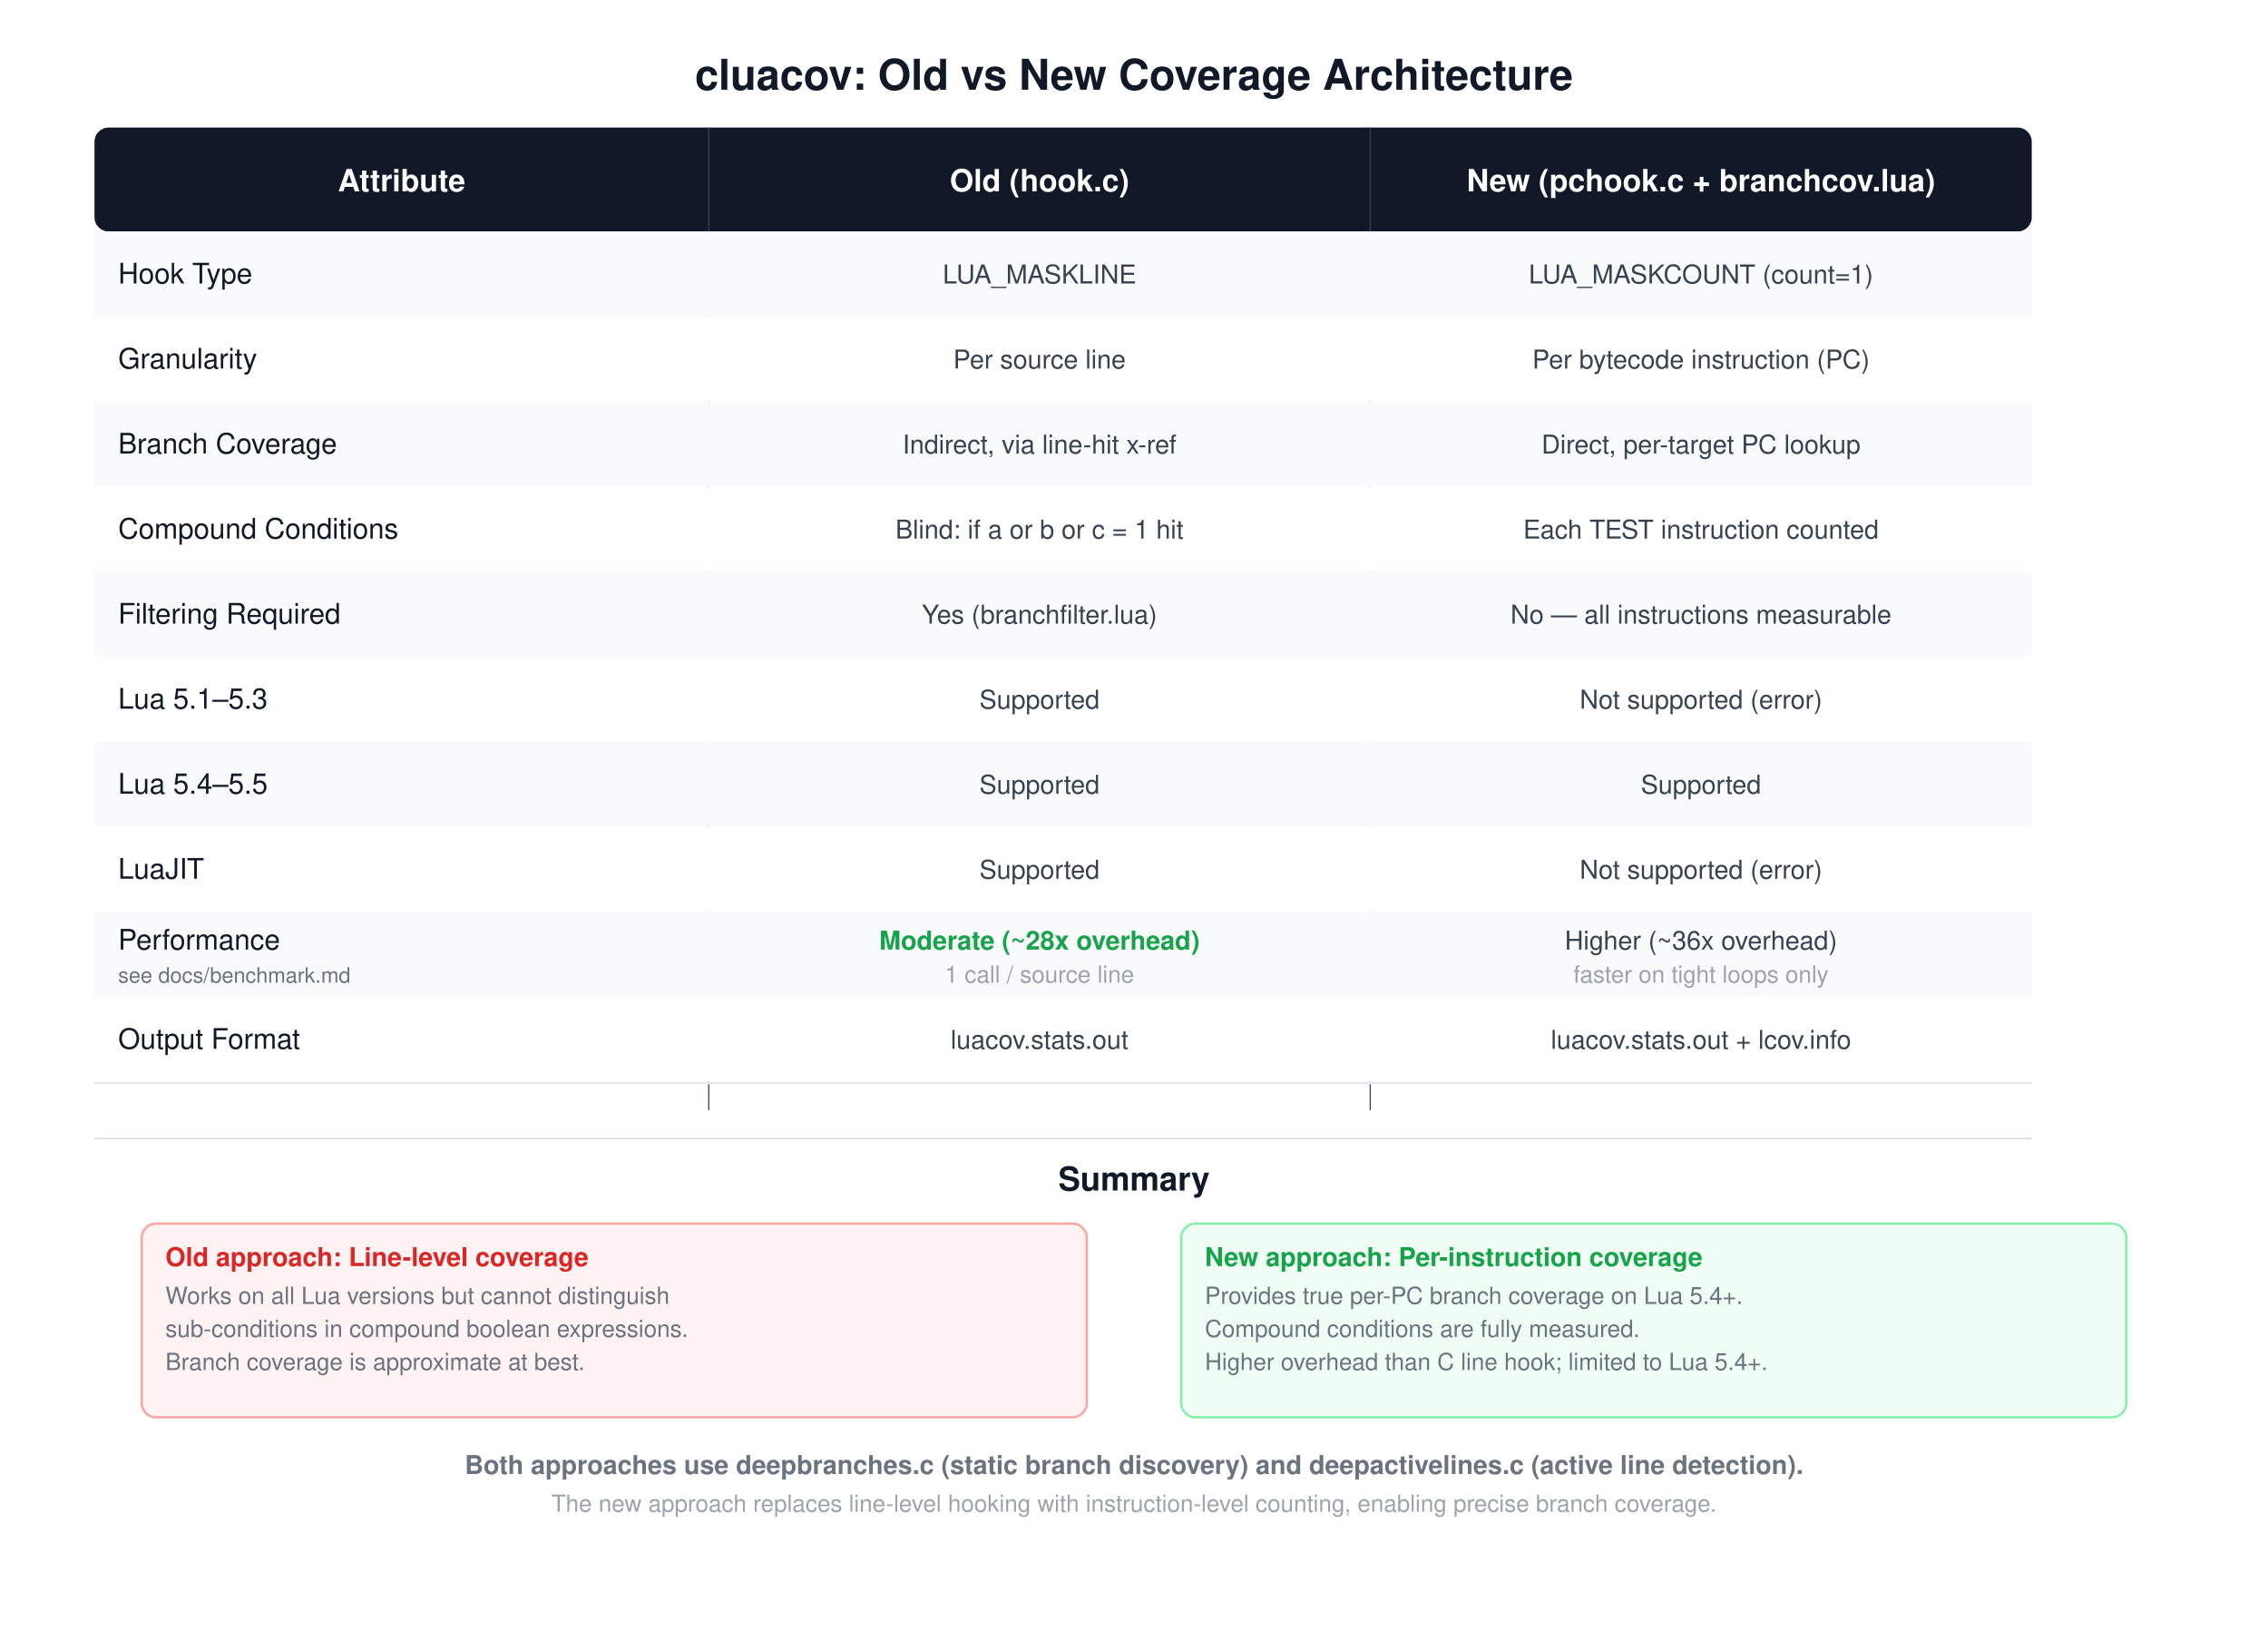
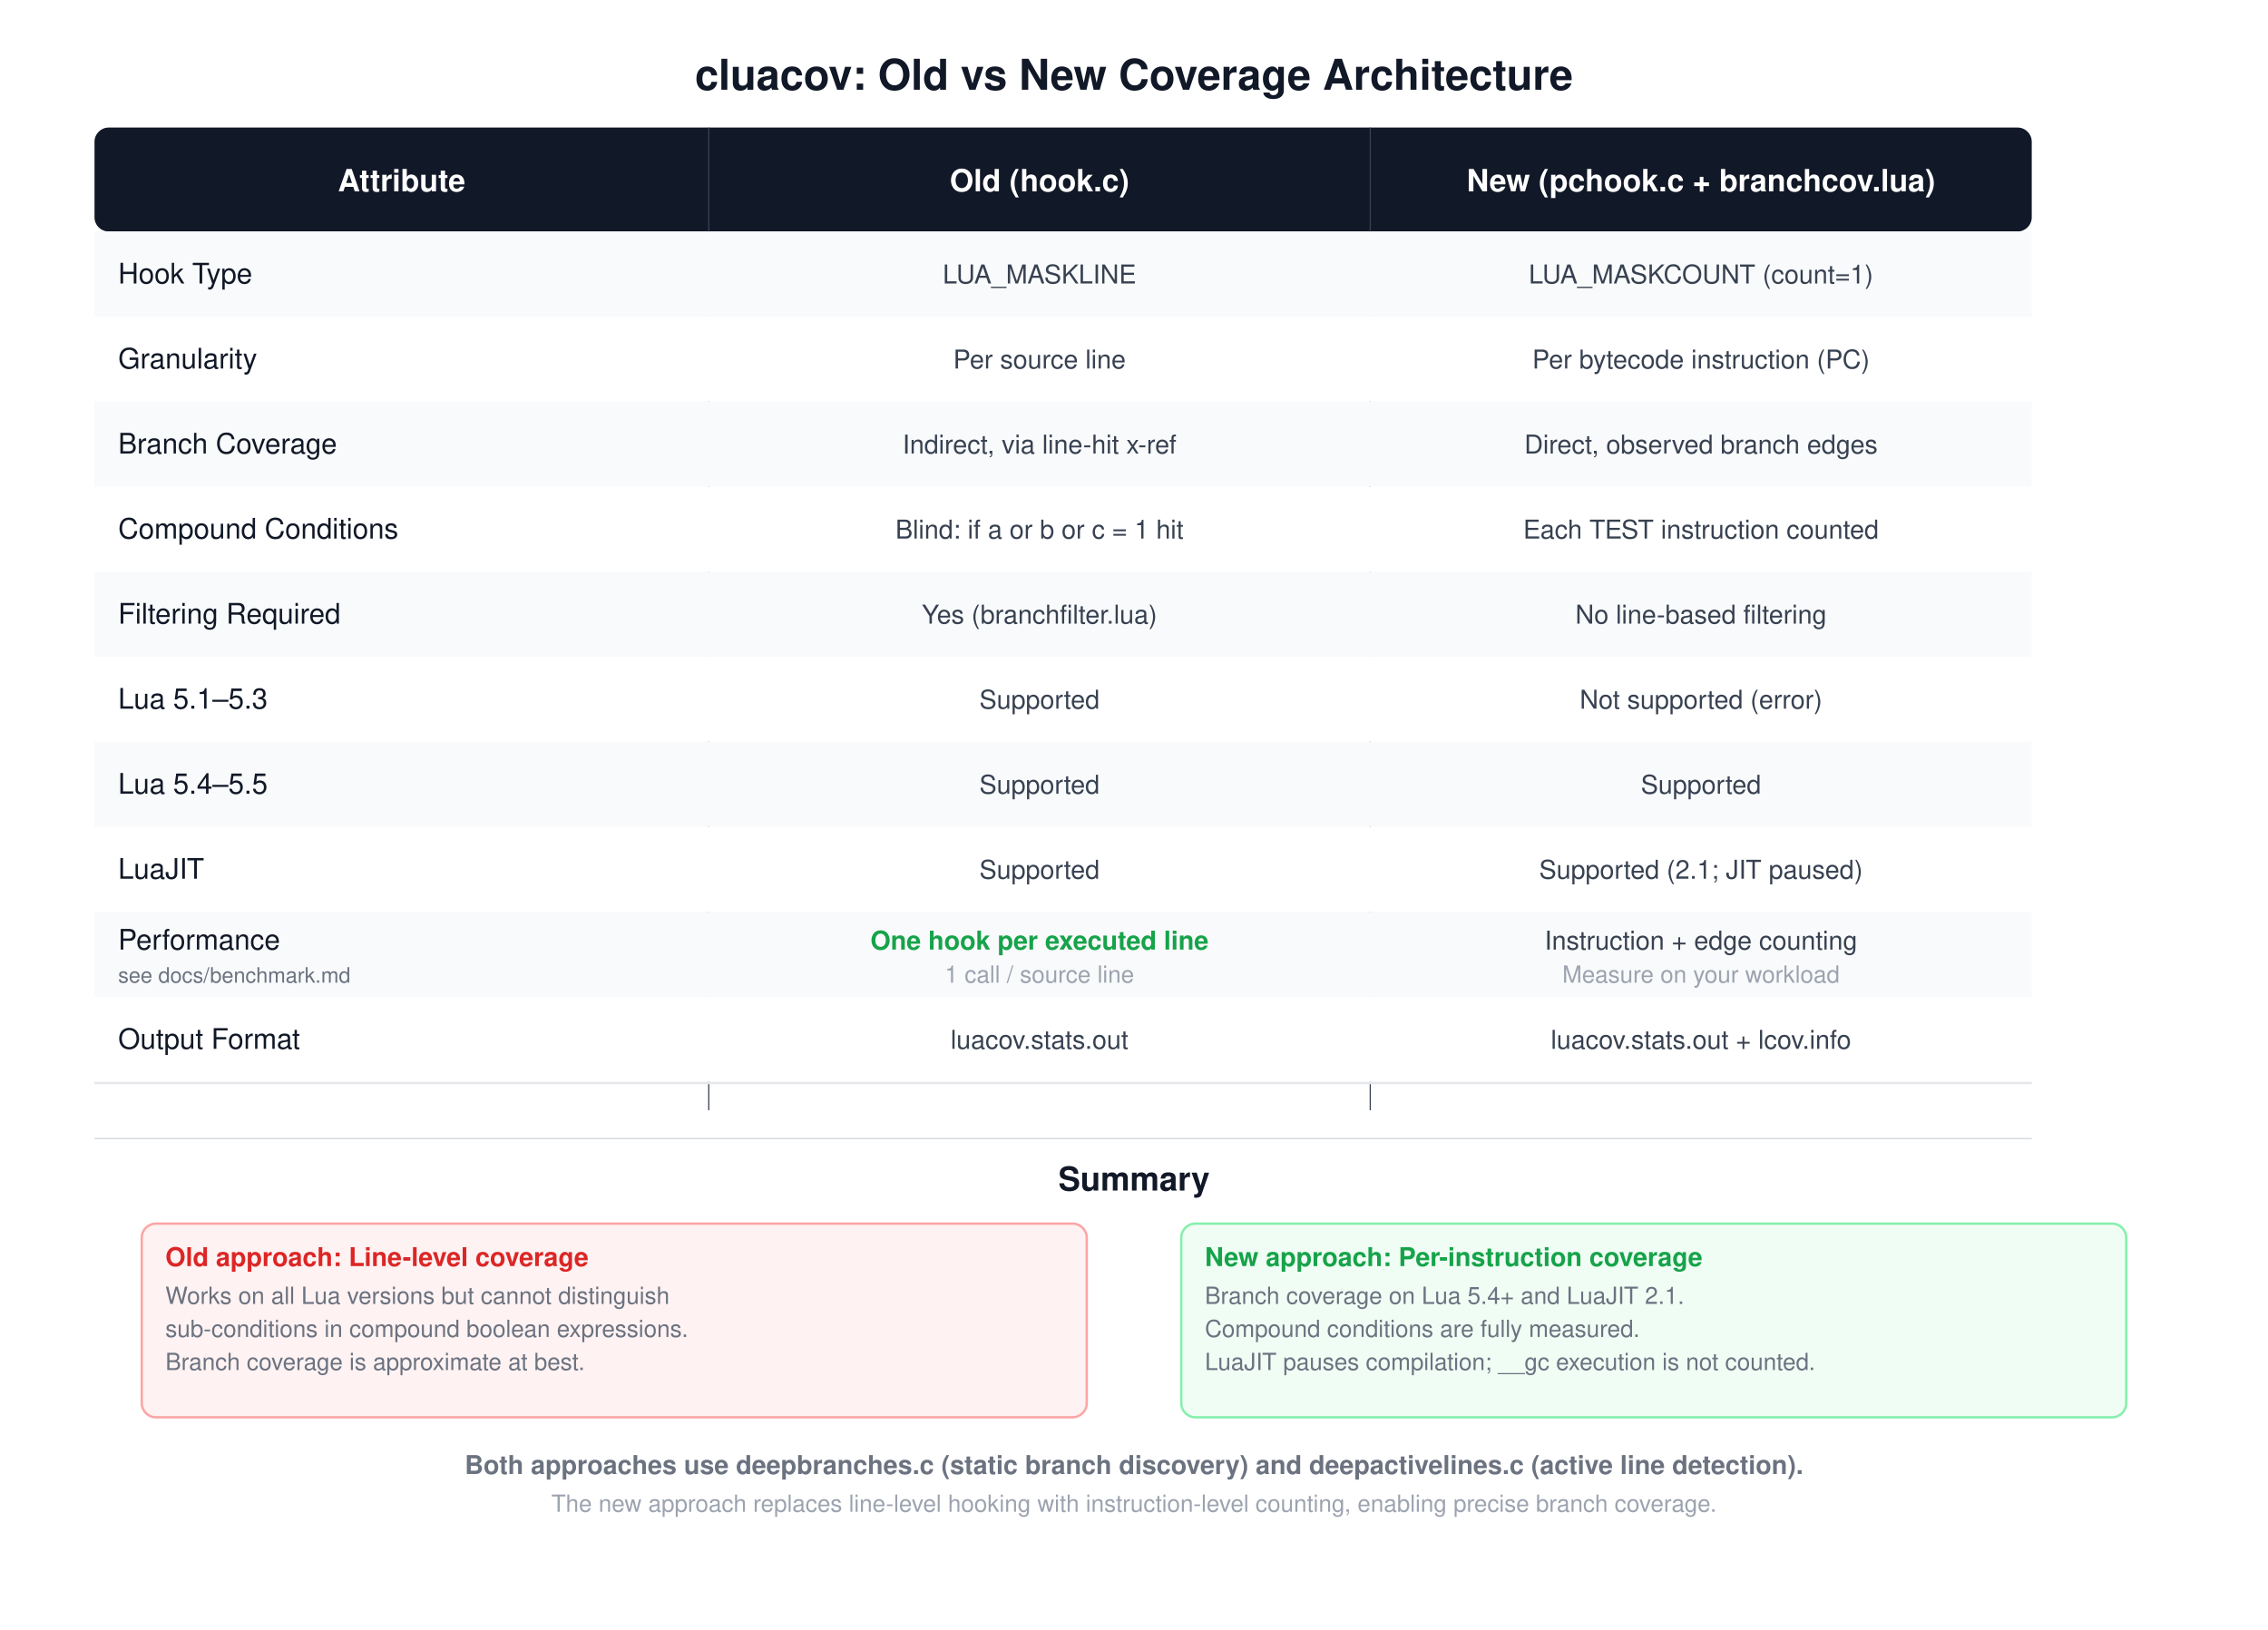
<svg xmlns="http://www.w3.org/2000/svg" viewBox="0 0 960 690" width="960" height="690">
  <style>
    text { font-family: 'Helvetica Neue', Helvetica, Arial, 'PingFang SC', 'Microsoft YaHei', 'Microsoft JhengHei', 'SimHei', sans-serif; }
  </style>
  <rect width="960" height="690" fill="#ffffff" />
  <text x="480" y="38" text-anchor="middle" font-size="18" font-weight="600" fill="#111827">cluacov: Old vs New Coverage Architecture</text>
  <rect x="40" y="54" width="820" height="44" rx="6" ry="6" fill="#111827" />
  <text x="170" y="81" text-anchor="middle" font-size="13" font-weight="600" fill="#ffffff">Attribute</text>
  <text x="440" y="81" text-anchor="middle" font-size="13" font-weight="600" fill="#ffffff">Old (hook.c)</text>
  <text x="720" y="81" text-anchor="middle" font-size="13" font-weight="600" fill="#ffffff">New (pchook.c + branchcov.lua)</text>
  <line x1="300" y1="54" x2="300" y2="470" stroke="#374151" stroke-width="0.5" />
  <line x1="580" y1="54" x2="580" y2="470" stroke="#374151" stroke-width="0.5" />
  <rect x="40" y="98" width="820" height="36" fill="#f9fafb" />
  <text x="50" y="120" font-size="12" fill="#111827">Hook Type</text>
  <text x="440" y="120" text-anchor="middle" font-size="11" fill="#374151">LUA_MASKLINE</text>
  <text x="720" y="120" text-anchor="middle" font-size="11" fill="#374151">LUA_MASKCOUNT (count=1)</text>
  <rect x="40" y="134" width="820" height="36" fill="#ffffff" />
  <text x="50" y="156" font-size="12" fill="#111827">Granularity</text>
  <text x="440" y="156" text-anchor="middle" font-size="11" fill="#374151">Per source line</text>
  <text x="720" y="156" text-anchor="middle" font-size="11" fill="#374151">Per bytecode instruction (PC)</text>
  <rect x="40" y="170" width="820" height="36" fill="#f9fafb" />
  <text x="50" y="192" font-size="12" fill="#111827">Branch Coverage</text>
  <text x="440" y="192" text-anchor="middle" font-size="11" fill="#374151">Indirect, via line-hit x-ref</text>
-   <text x="720" y="192" text-anchor="middle" font-size="11" fill="#374151">Direct, per-target PC lookup</text>
+   <text x="720" y="192" text-anchor="middle" font-size="11" fill="#374151">Direct, observed branch edges</text>
  <rect x="40" y="206" width="820" height="36" fill="#ffffff" />
  <text x="50" y="228" font-size="12" fill="#111827">Compound Conditions</text>
  <text x="440" y="228" text-anchor="middle" font-size="11" fill="#374151">Blind: if a or b or c = 1 hit</text>
  <text x="720" y="228" text-anchor="middle" font-size="11" fill="#374151">Each TEST instruction counted</text>
  <rect x="40" y="242" width="820" height="36" fill="#f9fafb" />
  <text x="50" y="264" font-size="12" fill="#111827">Filtering Required</text>
  <text x="440" y="264" text-anchor="middle" font-size="11" fill="#374151">Yes (branchfilter.lua)</text>
-   <text x="720" y="264" text-anchor="middle" font-size="11" fill="#374151">No — all instructions measurable</text>
+   <text x="720" y="264" text-anchor="middle" font-size="11" fill="#374151">No line-based filtering</text>
  <rect x="40" y="278" width="820" height="36" fill="#ffffff" />
  <text x="50" y="300" font-size="12" fill="#111827">Lua 5.1–5.3</text>
  <text x="440" y="300" text-anchor="middle" font-size="11" fill="#374151">Supported</text>
  <text x="720" y="300" text-anchor="middle" font-size="11" fill="#374151">Not supported (error)</text>
  <rect x="40" y="314" width="820" height="36" fill="#f9fafb" />
  <text x="50" y="336" font-size="12" fill="#111827">Lua 5.4–5.5</text>
  <text x="440" y="336" text-anchor="middle" font-size="11" fill="#374151">Supported</text>
  <text x="720" y="336" text-anchor="middle" font-size="11" fill="#374151">Supported</text>
  <rect x="40" y="350" width="820" height="36" fill="#ffffff" />
  <text x="50" y="372" font-size="12" fill="#111827">LuaJIT</text>
  <text x="440" y="372" text-anchor="middle" font-size="11" fill="#374151">Supported</text>
-   <text x="720" y="372" text-anchor="middle" font-size="11" fill="#374151">Not supported (error)</text>
+   <text x="720" y="372" text-anchor="middle" font-size="11" fill="#374151">Supported (2.1; JIT paused)</text>
  <rect x="40" y="386" width="820" height="36" fill="#f9fafb" />
  <text x="50" y="402" font-size="12" fill="#111827">Performance</text>
  <text x="50" y="416" font-size="9" fill="#6b7280">see docs/benchmark.md</text>
-   <text x="440" y="402" text-anchor="middle" font-size="11" fill="#16a34a" font-weight="600">Moderate (~28x overhead)</text>
+   <text x="440" y="402" text-anchor="middle" font-size="11" fill="#16a34a" font-weight="600">One hook per executed line</text>
  <text x="440" y="416" text-anchor="middle" font-size="10" fill="#9ca3af">1 call / source line</text>
-   <text x="720" y="402" text-anchor="middle" font-size="11" fill="#374151">Higher (~36x overhead)</text>
-   <text x="720" y="416" text-anchor="middle" font-size="10" fill="#9ca3af">faster on tight loops only</text>
+   <text x="720" y="402" text-anchor="middle" font-size="11" fill="#374151">Instruction + edge counting</text>
+   <text x="720" y="416" text-anchor="middle" font-size="10" fill="#9ca3af">Measure on your workload</text>
  <rect x="40" y="422" width="820" height="36" fill="#ffffff" />
  <text x="50" y="444" font-size="12" fill="#111827">Output Format</text>
  <text x="440" y="444" text-anchor="middle" font-size="11" fill="#374151">luacov.stats.out</text>
  <text x="720" y="444" text-anchor="middle" font-size="11" fill="#374151">luacov.stats.out + lcov.info</text>
  <rect x="40" y="458" width="820" height="1" fill="#e5e7eb" />
  <line x1="40" y1="482" x2="860" y2="482" stroke="#d1d5db" stroke-width="0.5" />
  <text x="480" y="504" text-anchor="middle" font-size="14" font-weight="600" fill="#111827">Summary</text>
  <rect x="60" y="518" width="400" height="82" rx="6" ry="6" fill="#fef2f2" stroke="#fca5a5" stroke-width="1" />
  <text x="70" y="536" font-size="11" font-weight="600" fill="#dc2626">Old approach: Line-level coverage</text>
  <text x="70" y="552" font-size="10" fill="#6b7280">Works on all Lua versions but cannot distinguish</text>
  <text x="70" y="566" font-size="10" fill="#6b7280">sub-conditions in compound boolean expressions.</text>
  <text x="70" y="580" font-size="10" fill="#6b7280">Branch coverage is approximate at best.</text>
  <rect x="500" y="518" width="400" height="82" rx="6" ry="6" fill="#f0fdf4" stroke="#86efac" stroke-width="1" />
  <text x="510" y="536" font-size="11" font-weight="600" fill="#16a34a">New approach: Per-instruction coverage</text>
-   <text x="510" y="552" font-size="10" fill="#6b7280">Provides true per-PC branch coverage on Lua 5.4+.</text>
+   <text x="510" y="552" font-size="10" fill="#6b7280">Branch coverage on Lua 5.4+ and LuaJIT 2.1.</text>
  <text x="510" y="566" font-size="10" fill="#6b7280">Compound conditions are fully measured.</text>
-   <text x="510" y="580" font-size="10" fill="#6b7280">Higher overhead than C line hook; limited to Lua 5.4+.</text>
+   <text x="510" y="580" font-size="10" fill="#6b7280">LuaJIT pauses compilation; __gc execution is not counted.</text>
  <text x="480" y="624" text-anchor="middle" font-size="11" font-weight="600" fill="#6b7280">Both approaches use deepbranches.c (static branch discovery) and deepactivelines.c (active line detection).</text>
  <text x="480" y="640" text-anchor="middle" font-size="10" fill="#9ca3af">The new approach replaces line-level hooking with instruction-level counting, enabling precise branch coverage.</text>
</svg>
